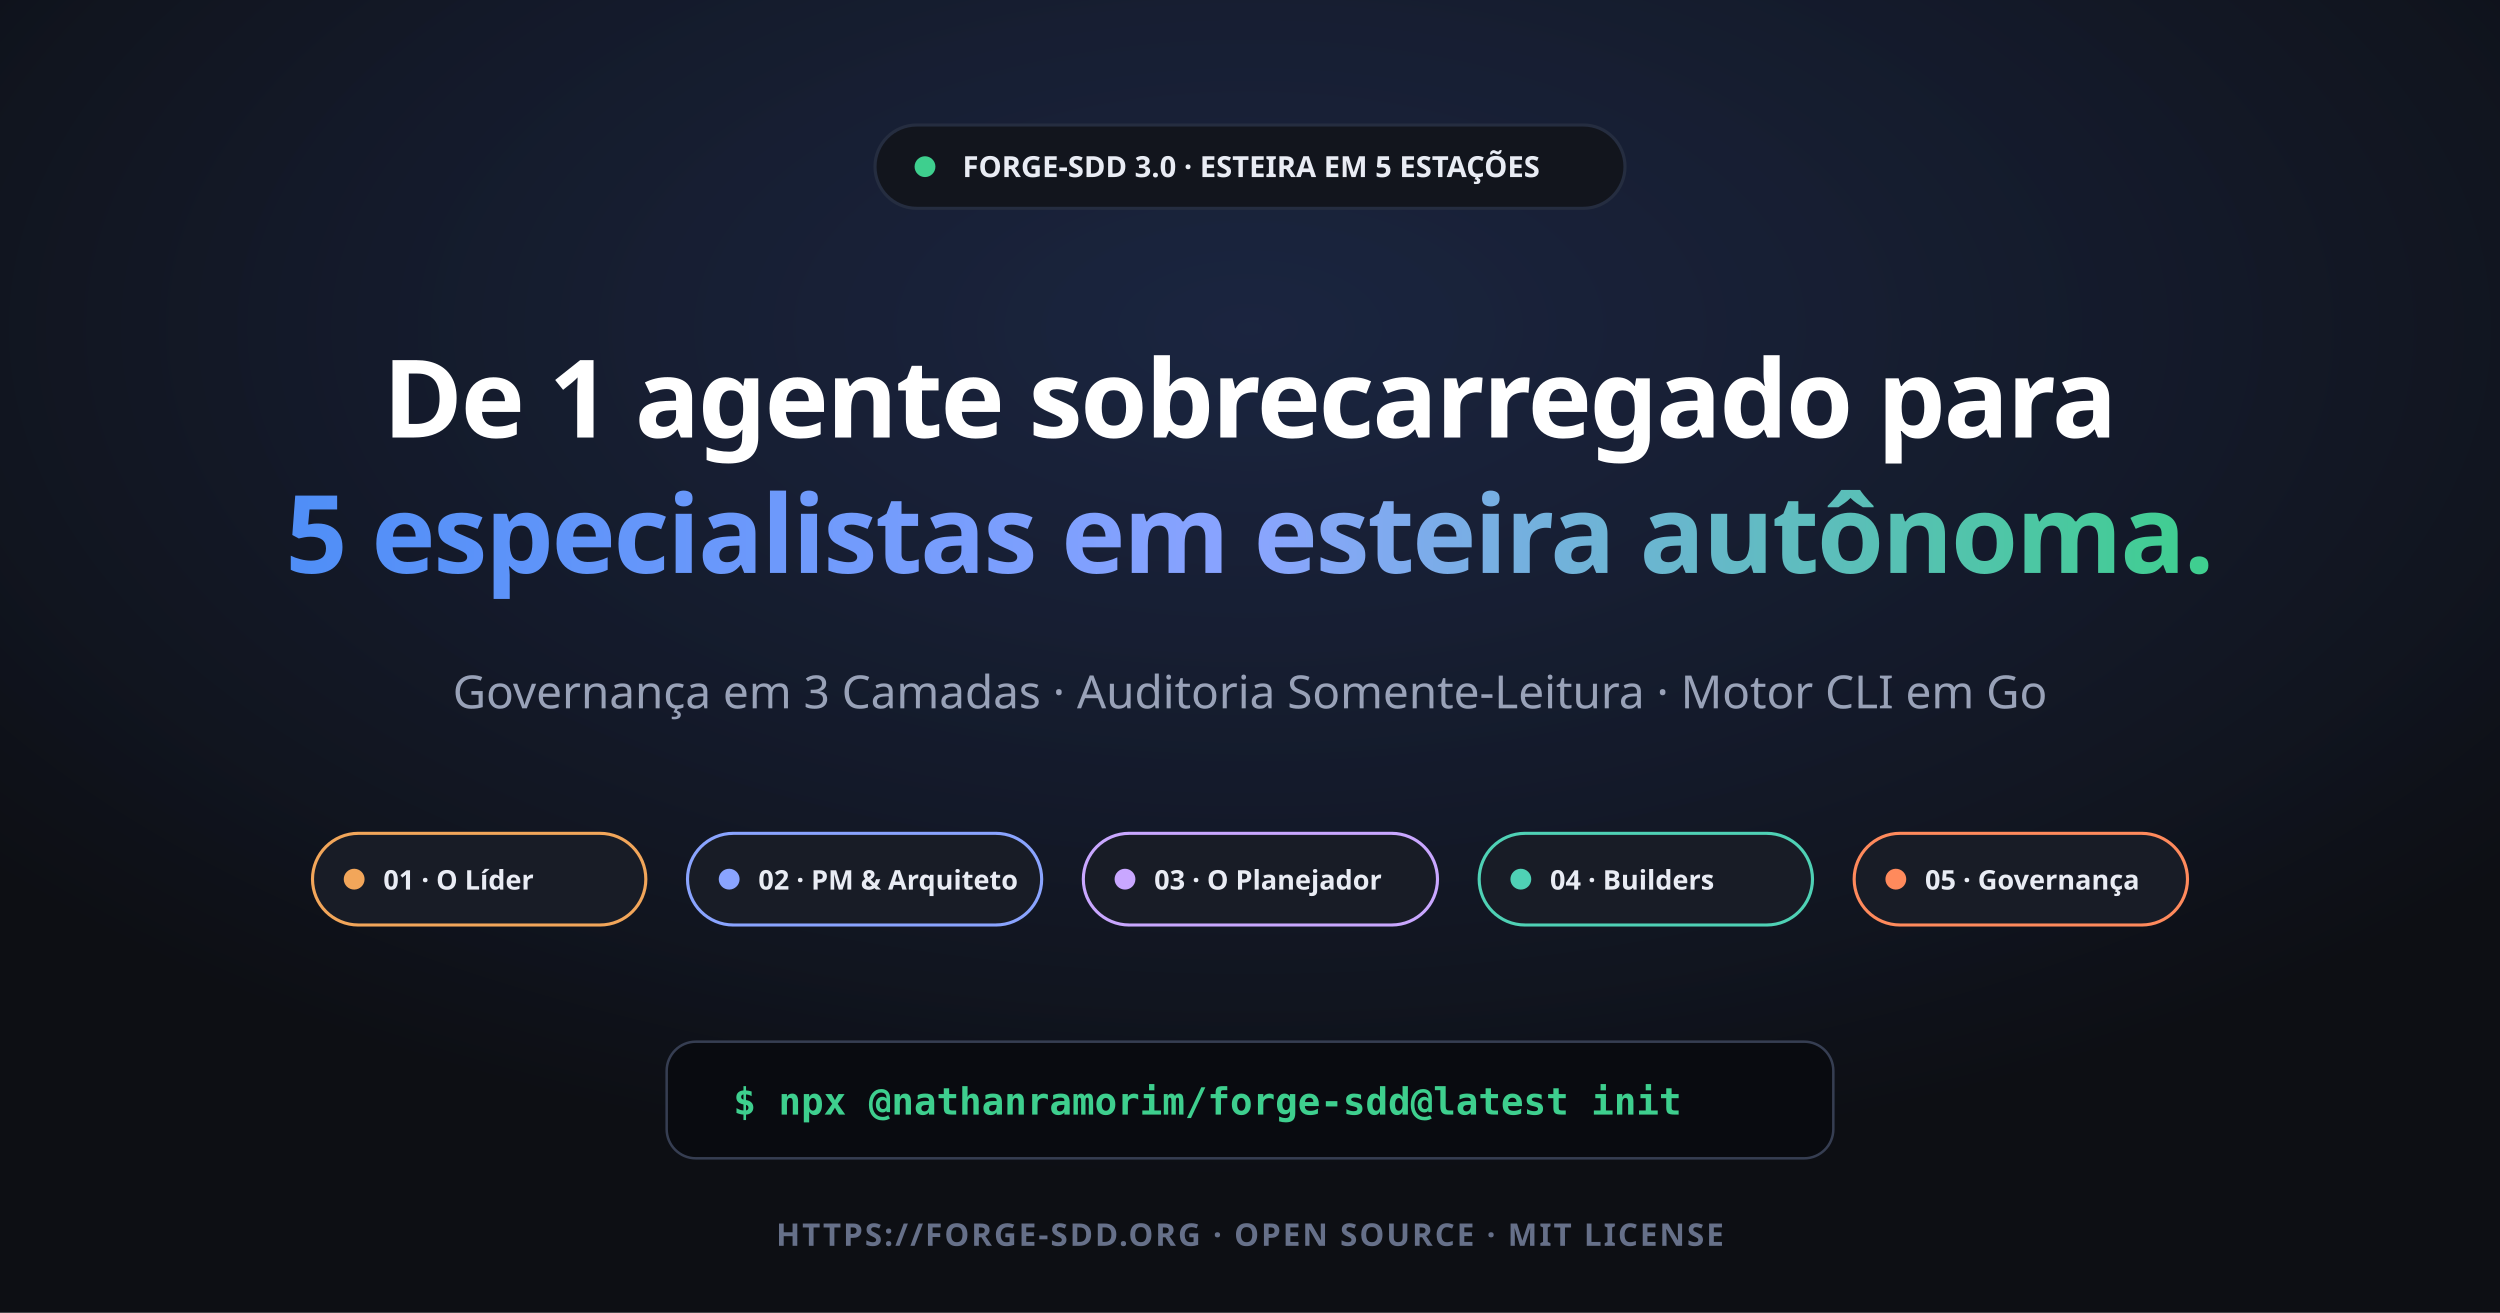
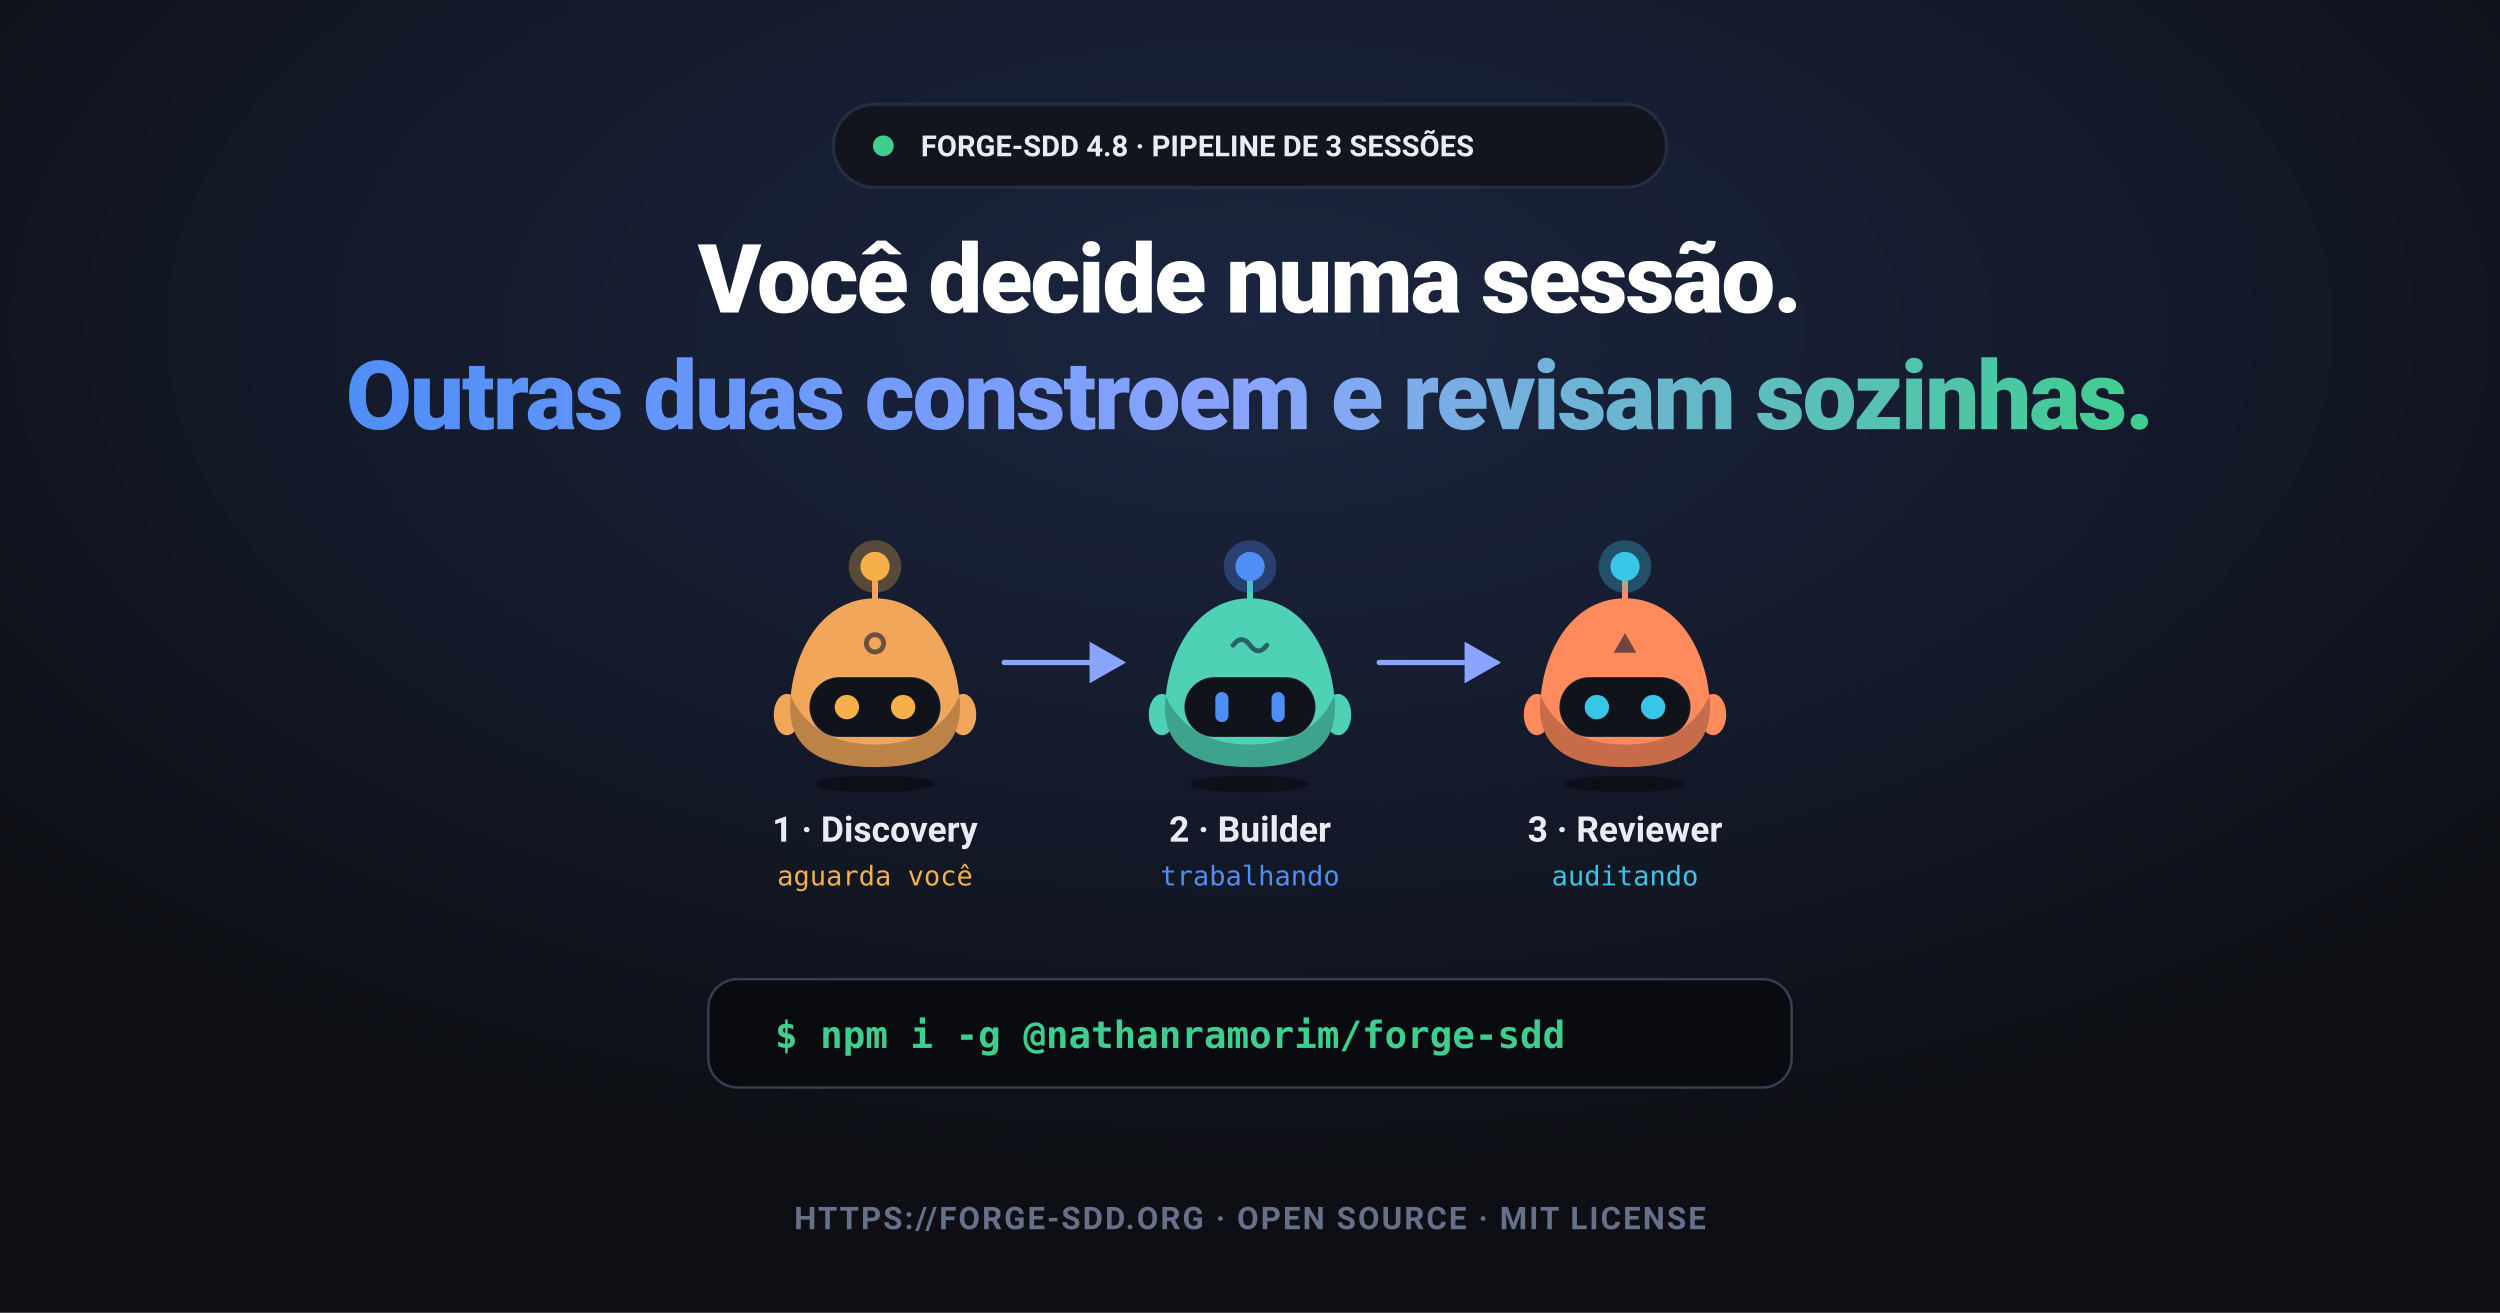
<svg xmlns="http://www.w3.org/2000/svg" viewBox="0 0 1200 630" width="1200" height="630">
  <defs>
    <radialGradient id="bg-glow" cx="50%" cy="25%" r="65%">
      <stop offset="0%" stop-color="#1e2a4a" stop-opacity="0.8" />
      <stop offset="100%" stop-color="#0d0f14" stop-opacity="1" />
    </radialGradient>
    <linearGradient id="accent-grad" x1="0%" y1="0%" x2="100%" y2="0%">
      <stop offset="0%" stop-color="#4f8ef7" />
      <stop offset="50%" stop-color="#8aa4ff" />
      <stop offset="100%" stop-color="#3ecf8e" />
    </linearGradient>
+     <marker id="seta" markerWidth="8" markerHeight="8" refX="6" refY="4" orient="auto">
+       <path d="M0 0 L7 4 L0 8 Z" fill="#8aa4ff" />
+     </marker>
  </defs>
  <rect width="1200" height="630" fill="#0d0f14" />
  <rect width="1200" height="630" fill="url(#bg-glow)" />
-   <g transform="translate(420, 60)">
-     <rect width="360" height="40" rx="20" fill="#12151d" stroke="#252d40" stroke-width="1.5" />
+   <g transform="translate(400, 50)">
+     <rect width="400" height="40" rx="20" fill="#12151d" stroke="#252d40" stroke-width="1.5" />
    <circle cx="24" cy="20" r="5" fill="#3ecf8e" />
-     <text x="42" y="25" fill="#e9ecf4" font-family="system-ui, sans-serif" font-weight="600" font-size="14">FORGE-SDD 3.0 · ESTEIRA EM 5 ESTAÇÕES</text>
+     <text x="42" y="25" fill="#e9ecf4" font-family="Montserrat, system-ui, -apple-system, 'Segoe UI', Roboto, sans-serif" font-weight="600" font-size="14">FORGE-SDD 4.8 · PIPELINE DE 3 SESSÕES</text>
  </g>
-   <text x="600" y="210" fill="#ffffff" font-family="system-ui, sans-serif" font-weight="800" font-size="52" text-anchor="middle" letter-spacing="-1">
-     De 1 agente sobrecarregado para
-   </text>
-   <text x="600" y="275" fill="url(#accent-grad)" font-family="system-ui, sans-serif" font-weight="800" font-size="52" text-anchor="middle" letter-spacing="-1">
-     5 especialistas em esteira autônoma.
-   </text>
-   <text x="600" y="340" fill="#99a2b8" font-family="system-ui, sans-serif" font-weight="500" font-size="22" text-anchor="middle">
-     Governança em 3 Camadas · Auditoria Somente-Leitura · Motor CLI em Go
-   </text>
-   <g transform="translate(150, 400)">
-     <rect x="0" y="0" width="160" height="44" rx="22" fill="#181c26" stroke="#f2a65a" stroke-width="1.5" />
-     <circle cx="20" cy="22" r="5" fill="#f2a65a" />
-     <text x="34" y="27" fill="#e9ecf4" font-family="system-ui, sans-serif" font-weight="700" font-size="13">01 · O Líder</text>
-     <rect x="180" y="0" width="170" height="44" rx="22" fill="#181c26" stroke="#8aa4ff" stroke-width="1.5" />
-     <circle cx="200" cy="22" r="5" fill="#8aa4ff" />
-     <text x="214" y="27" fill="#e9ecf4" font-family="system-ui, sans-serif" font-weight="700" font-size="13">02 · PM &amp; Arquiteto</text>
-     <rect x="370" y="0" width="170" height="44" rx="22" fill="#181c26" stroke="#c9a7ff" stroke-width="1.5" />
-     <circle cx="390" cy="22" r="5" fill="#c9a7ff" />
-     <text x="404" y="27" fill="#e9ecf4" font-family="system-ui, sans-serif" font-weight="700" font-size="13">03 · O Planejador</text>
-     <rect x="560" y="0" width="160" height="44" rx="22" fill="#181c26" stroke="#4fd1b5" stroke-width="1.5" />
-     <circle cx="580" cy="22" r="5" fill="#4fd1b5" />
-     <text x="594" y="27" fill="#e9ecf4" font-family="system-ui, sans-serif" font-weight="700" font-size="13">04 · Builders</text>
-     <rect x="740" y="0" width="160" height="44" rx="22" fill="#181c26" stroke="#ff8a5c" stroke-width="1.5" />
-     <circle cx="760" cy="22" r="5" fill="#ff8a5c" />
-     <text x="774" y="27" fill="#e9ecf4" font-family="system-ui, sans-serif" font-weight="700" font-size="13">05 · Governança</text>
+   <text x="600" y="150" fill="#ffffff" font-family="Montserrat, system-ui, -apple-system, 'Segoe UI', Roboto, sans-serif" font-weight="800" font-size="46" text-anchor="middle" letter-spacing="-1">Você decide numa sessão.</text>
+   <text x="600" y="206" fill="url(#accent-grad)" font-family="Montserrat, system-ui, -apple-system, 'Segoe UI', Roboto, sans-serif" font-weight="800" font-size="46" text-anchor="middle" letter-spacing="-1">Outras duas constroem e revisam sozinhas.</text>
+   <path d="M482 318 H538" stroke="#8aa4ff" stroke-width="2.5" stroke-linecap="round" marker-end="url(#seta)" />
+   <path d="M662 318 H718" stroke="#8aa4ff" stroke-width="2.5" stroke-linecap="round" marker-end="url(#seta)" />
+   <g transform="translate(366.0 262.0) scale(0.9)">
+     <ellipse cx="60" cy="127" rx="32" ry="4.5" fill="rgba(0,0,0,0.38)" />
+     <ellipse cx="13" cy="90" rx="7" ry="11" fill="#f2a65a" />
+     <ellipse cx="107" cy="90" rx="7" ry="11" fill="#f2a65a" />
+     <line x1="60" y1="30" x2="60" y2="17" stroke="#f2a65a" stroke-width="3.2" stroke-linecap="round" />
+     <circle cx="60" cy="11" r="14" fill="#f5b04a" opacity="0.3" />
+     <circle cx="60" cy="11" r="7.8" fill="#f5b04a" />
+     <path d="M60 28 C86 28 102 52 105 80 C108 106 92 118 60 118 C28 118 12 106 15 80 C18 52 34 28 60 28 Z" fill="#f2a65a" />
+     <path d="M15 80 C12 106 28 118 60 118 C92 118 108 106 105 80 C97 98 80 106 60 106 C40 106 23 98 15 80 Z" fill="rgba(0,0,0,0.22)" />
+     <circle cx="60" cy="52" r="4.6" fill="none" stroke="rgba(18,24,48,0.6)" stroke-width="2.6" />
+     <rect x="25" y="70" width="70" height="32" rx="16" fill="#10131a" stroke="rgba(255,255,255,0.1)" stroke-width="1" />
+     <g fill="#f5b04a">
+       <circle cx="45" cy="86" r="6.5" />
+       <circle cx="75" cy="86" r="6.5" />
+     </g>
  </g>
-   <g transform="translate(320, 500)">
-     <rect width="560" height="56" rx="14" fill="#090b10" stroke="#363e52" stroke-width="1.2" />
-     <text x="32" y="35" fill="#3ecf8e" font-family="ui-monospace, monospace" font-weight="600" font-size="18">$ npx @nathanramorim/forge-sdd@latest init</text>
+   <g transform="translate(546.0 262.0) scale(0.9)">
+     <ellipse cx="60" cy="127" rx="32" ry="4.5" fill="rgba(0,0,0,0.38)" />
+     <ellipse cx="13" cy="90" rx="7" ry="11" fill="#4fd1b5" />
+     <ellipse cx="107" cy="90" rx="7" ry="11" fill="#4fd1b5" />
+     <line x1="60" y1="30" x2="60" y2="17" stroke="#4fd1b5" stroke-width="3.2" stroke-linecap="round" />
+     <circle cx="60" cy="11" r="14" fill="#4f8ef7" opacity="0.3" />
+     <circle cx="60" cy="11" r="7.8" fill="#4f8ef7" />
+     <path d="M60 28 C86 28 102 52 105 80 C108 106 92 118 60 118 C28 118 12 106 15 80 C18 52 34 28 60 28 Z" fill="#4fd1b5" />
+     <path d="M15 80 C12 106 28 118 60 118 C92 118 108 106 105 80 C97 98 80 106 60 106 C40 106 23 98 15 80 Z" fill="rgba(0,0,0,0.22)" />
+     <path d="M51 53 Q55.5 47 60 53 Q64.5 59 69 53" fill="none" stroke="rgba(18,24,48,0.6)" stroke-width="2.6" stroke-linecap="round" />
+     <rect x="25" y="70" width="70" height="32" rx="16" fill="#10131a" stroke="rgba(255,255,255,0.1)" stroke-width="1" />
+     <g fill="#4f8ef7">
+       <rect x="41.5" y="78" width="7" height="16" rx="3.5" />
+       <rect x="71.5" y="78" width="7" height="16" rx="3.5" />
+     </g>
  </g>
-   <text x="600" y="598" fill="#667089" font-family="system-ui, sans-serif" font-weight="600" font-size="15" text-anchor="middle" letter-spacing="1">
+   <g transform="translate(726.0 262.0) scale(0.9)">
+     <ellipse cx="60" cy="127" rx="32" ry="4.5" fill="rgba(0,0,0,0.38)" />
+     <ellipse cx="13" cy="90" rx="7" ry="11" fill="#ff8a5c" />
+     <ellipse cx="107" cy="90" rx="7" ry="11" fill="#ff8a5c" />
+     <line x1="60" y1="30" x2="60" y2="17" stroke="#ff8a5c" stroke-width="3.2" stroke-linecap="round" />
+     <circle cx="60" cy="11" r="14" fill="#38c6e8" opacity="0.3" />
+     <circle cx="60" cy="11" r="7.8" fill="#38c6e8" />
+     <path d="M60 28 C86 28 102 52 105 80 C108 106 92 118 60 118 C28 118 12 106 15 80 C18 52 34 28 60 28 Z" fill="#ff8a5c" />
+     <path d="M15 80 C12 106 28 118 60 118 C92 118 108 106 105 80 C97 98 80 106 60 106 C40 106 23 98 15 80 Z" fill="rgba(0,0,0,0.22)" />
+     <polygon points="60,46.5 66,57 54,57" fill="rgba(18,24,48,0.6)" />
+     <rect x="25" y="70" width="70" height="32" rx="16" fill="#10131a" stroke="rgba(255,255,255,0.1)" stroke-width="1" />
+     <g fill="#38c6e8">
+       <circle cx="45" cy="86" r="6.5" />
+       <circle cx="75" cy="86" r="6.5" />
+     </g>
+   </g>
+   <text x="420" y="404" text-anchor="middle" font-family="Montserrat, system-ui, -apple-system, 'Segoe UI', Roboto, sans-serif" font-weight="700" font-size="17" fill="#e9ecf4">1 · Discovery</text>
+   <text x="420" y="425" text-anchor="middle" font-family="'JetBrains Mono', ui-monospace, SFMono-Regular, Menlo, Consolas, monospace" font-weight="500" font-size="13" fill="#f5b04a">aguarda você</text>
+   <text x="600" y="404" text-anchor="middle" font-family="Montserrat, system-ui, -apple-system, 'Segoe UI', Roboto, sans-serif" font-weight="700" font-size="17" fill="#e9ecf4">2 · Builder</text>
+   <text x="600" y="425" text-anchor="middle" font-family="'JetBrains Mono', ui-monospace, SFMono-Regular, Menlo, Consolas, monospace" font-weight="500" font-size="13" fill="#4f8ef7">trabalhando</text>
+   <text x="780" y="404" text-anchor="middle" font-family="Montserrat, system-ui, -apple-system, 'Segoe UI', Roboto, sans-serif" font-weight="700" font-size="17" fill="#e9ecf4">3 · Reviewer</text>
+   <text x="780" y="425" text-anchor="middle" font-family="'JetBrains Mono', ui-monospace, SFMono-Regular, Menlo, Consolas, monospace" font-weight="500" font-size="13" fill="#38c6e8">auditando</text>
+   <g transform="translate(340, 470)">
+     <rect width="520" height="52" rx="14" fill="#090b10" stroke="#363e52" stroke-width="1.2" />
+     <text x="32" y="33" fill="#3ecf8e" font-family="'JetBrains Mono', ui-monospace, SFMono-Regular, Menlo, Consolas, monospace" font-weight="600" font-size="18">$ npm i -g @nathanramorim/forge-sdd</text>
+   </g>
+   <text x="600" y="590" fill="#667089" font-family="Montserrat, system-ui, -apple-system, 'Segoe UI', Roboto, sans-serif" font-weight="600" font-size="15" text-anchor="middle" letter-spacing="1">
    HTTPS://FORGE-SDD.ORG · OPEN SOURCE · MIT LICENSE
  </text>
</svg>
